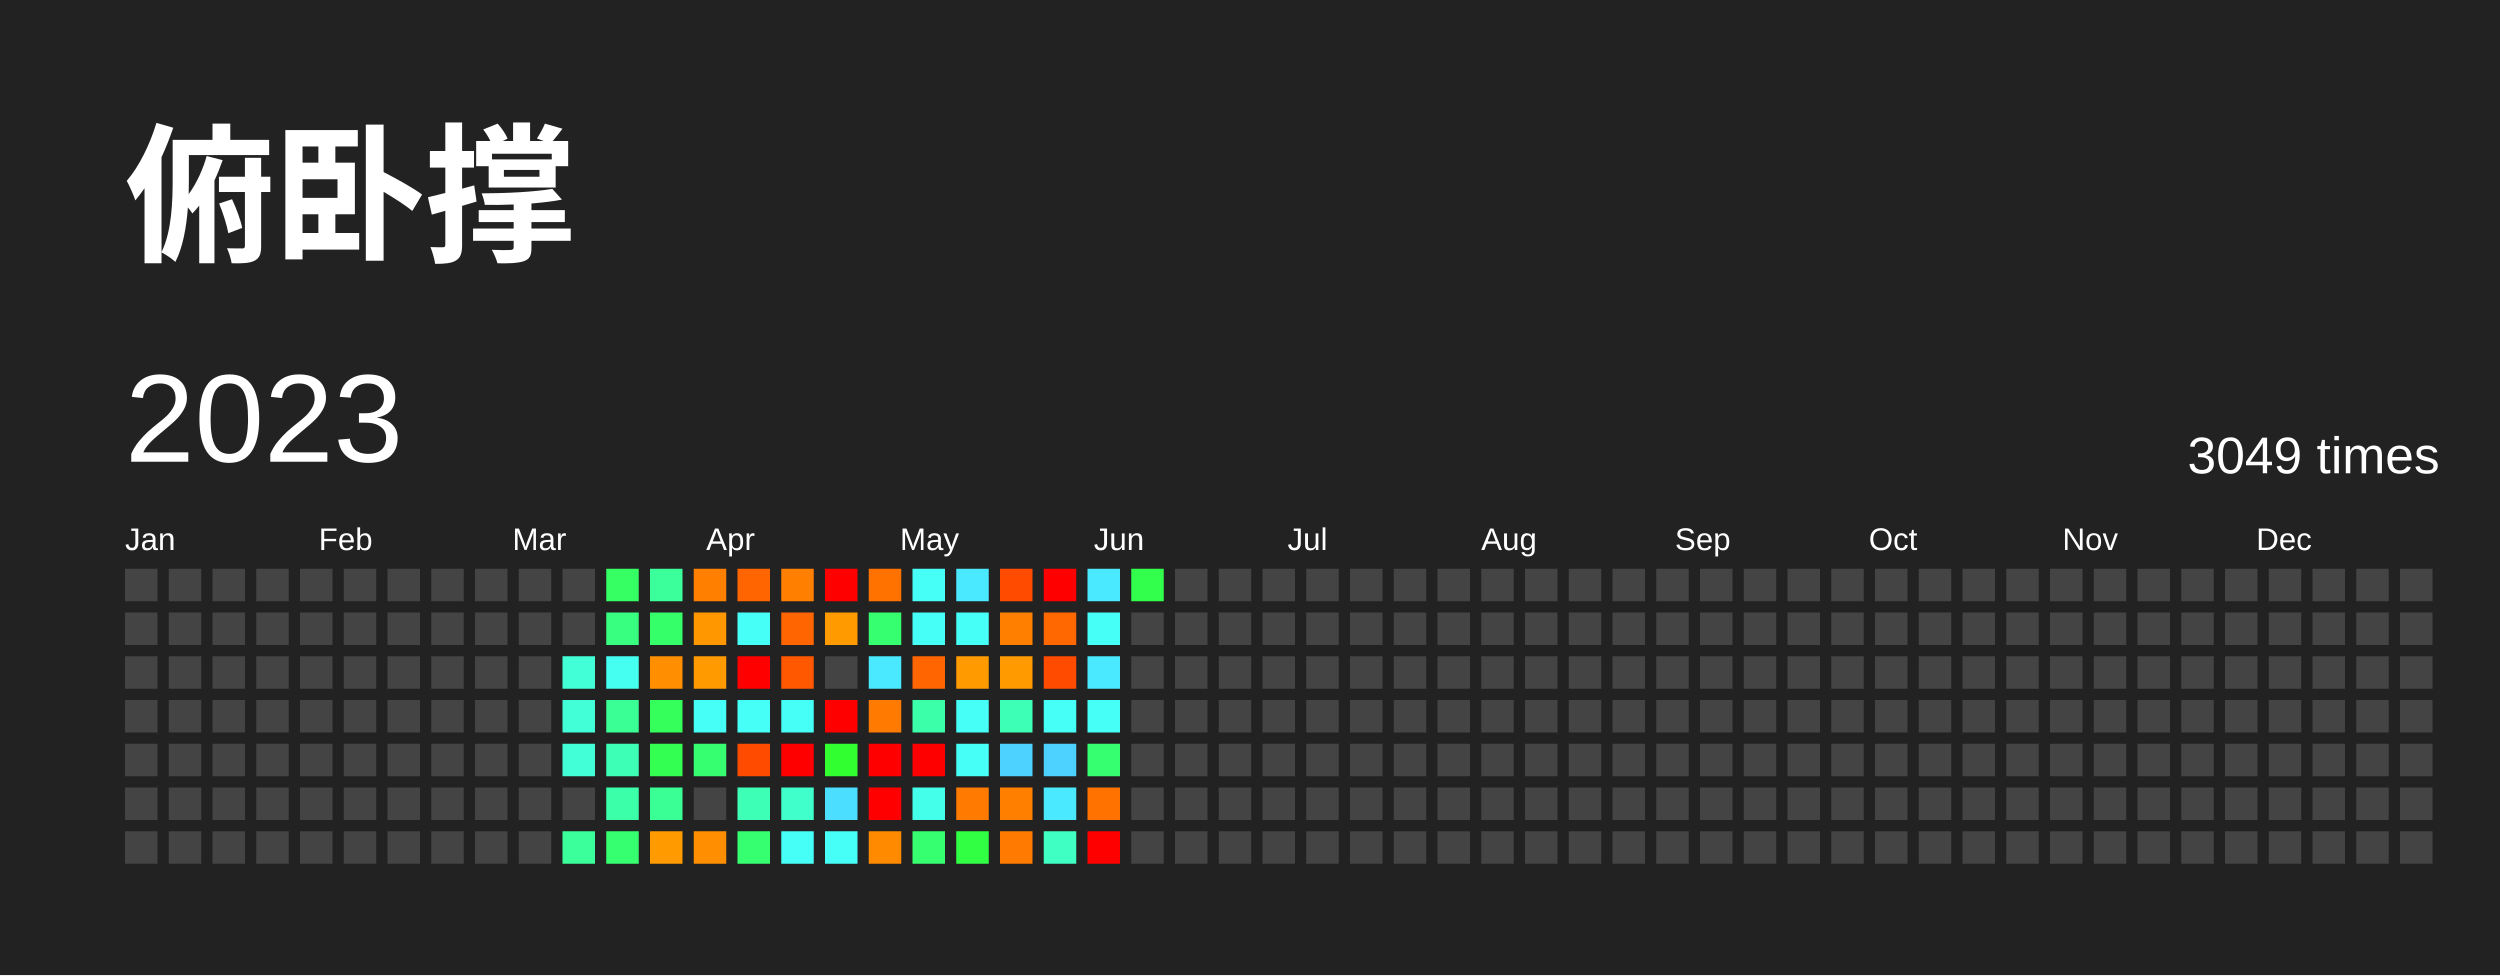
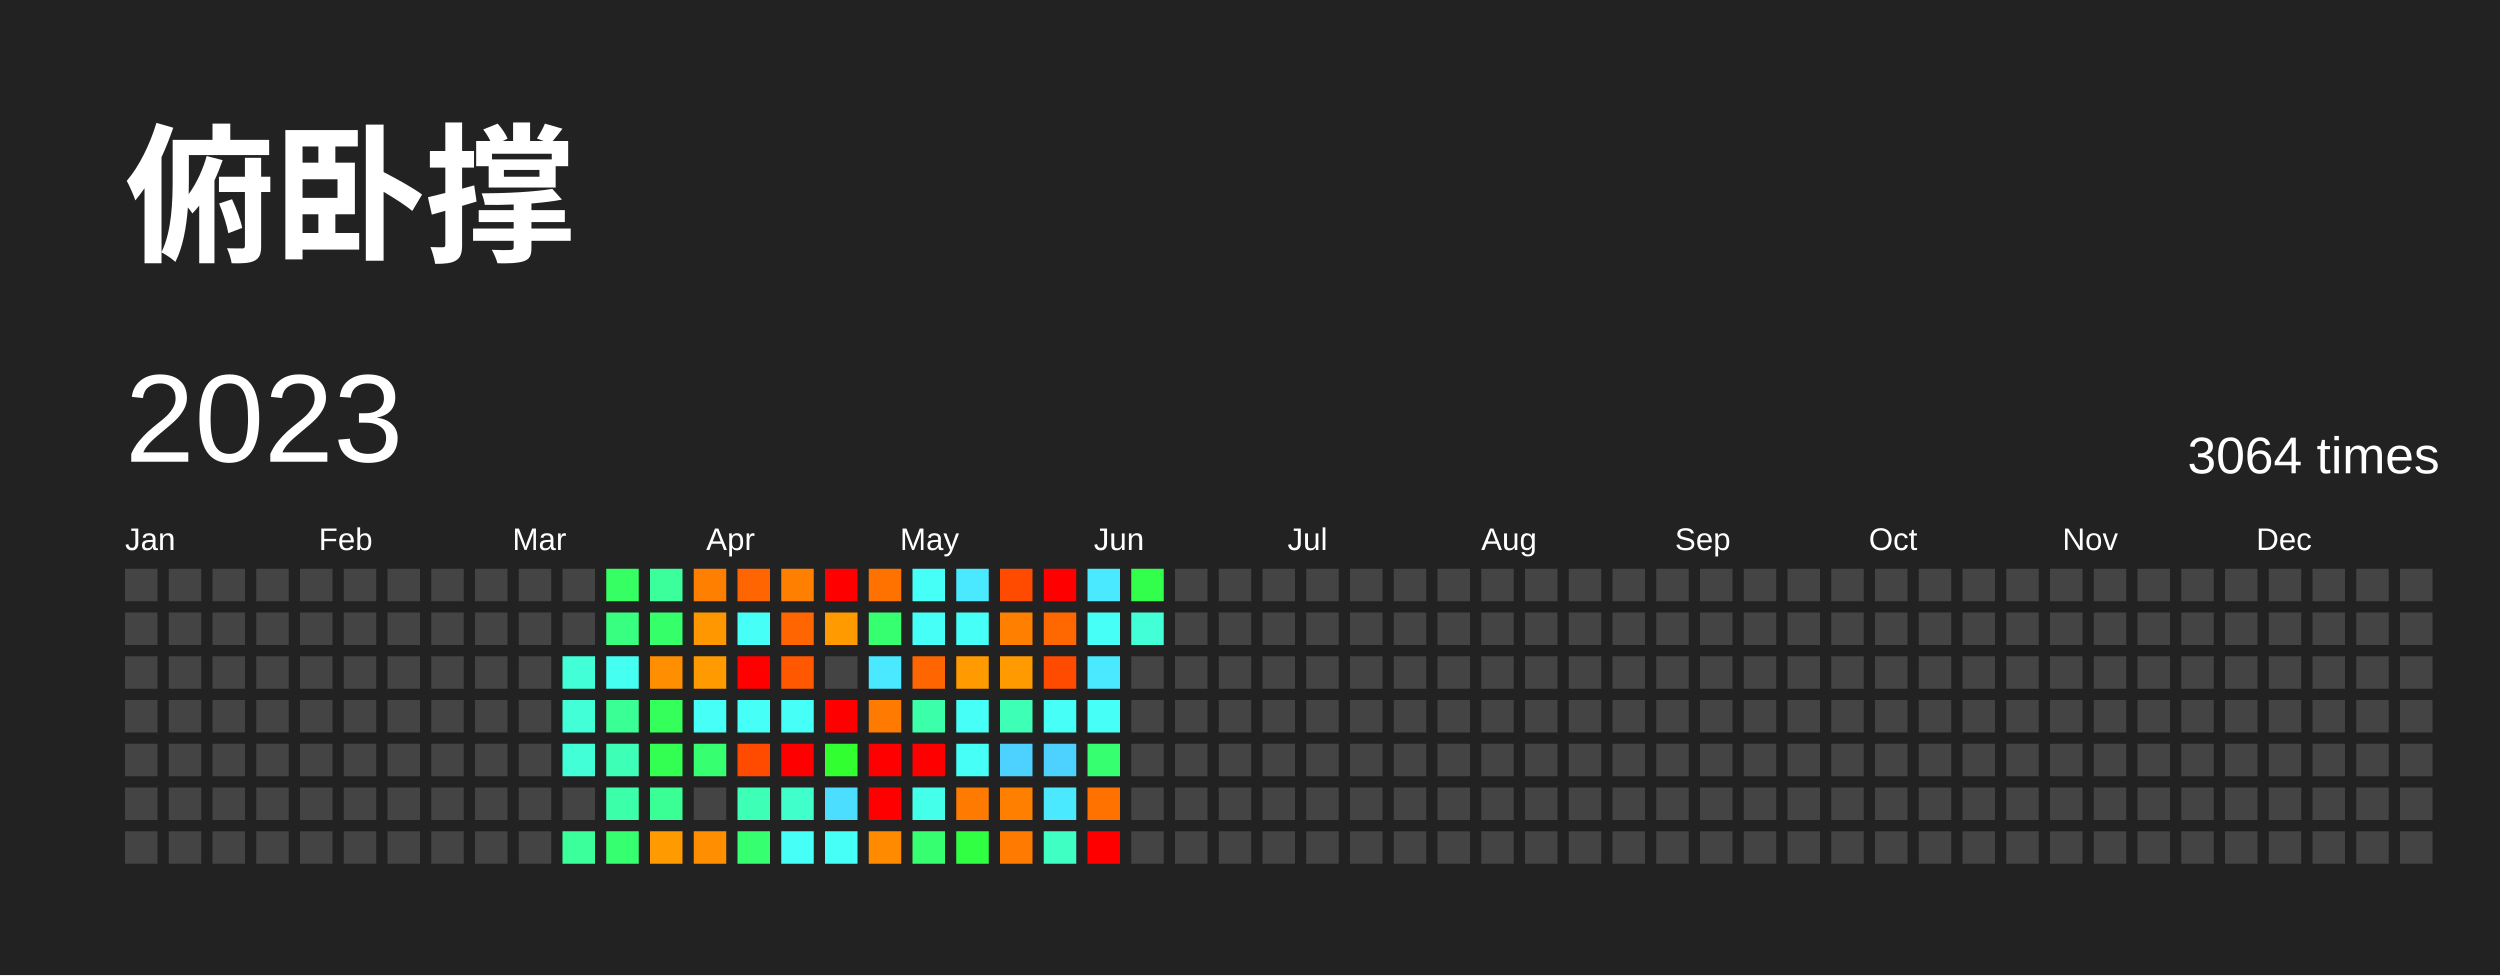
<svg xmlns="http://www.w3.org/2000/svg" baseProfile="full" height="78mm" version="1.1" viewBox="0,0,200,78" width="200mm">
  <defs />
  <rect fill="#222222" height="78" width="200" x="0" y="0" />
  <text fill="#FFFFFF" style="font-size:12px; font-family:Arial; font-weight:bold;" x="10" y="20">俯卧撑</text>
  <text dominant-baseline="hanging" fill="#FFFFFF" style="font-size:10.0px; font-family:Arial;" x="10" y="30">2023</text>
-   <text dominant-baseline="hanging" fill="#FFFFFF" style="font-size:4.125px; font-family:Arial;" x="175" y="35">3049 times</text>
+   <text dominant-baseline="hanging" fill="#FFFFFF" style="font-size:4.125px; font-family:Arial;" x="175" y="35">3064 times</text>
  <text fill="#FFFFFF" style="font-size:2.5px; font-family:Arial" x="10.0" y="44">Jan</text>
  <text fill="#FFFFFF" style="font-size:2.5px; font-family:Arial" x="25.5" y="44">Feb</text>
  <text fill="#FFFFFF" style="font-size:2.5px; font-family:Arial" x="41.0" y="44">Mar</text>
  <text fill="#FFFFFF" style="font-size:2.5px; font-family:Arial" x="56.5" y="44">Apr</text>
  <text fill="#FFFFFF" style="font-size:2.5px; font-family:Arial" x="72.0" y="44">May</text>
  <text fill="#FFFFFF" style="font-size:2.5px; font-family:Arial" x="87.5" y="44">Jun</text>
  <text fill="#FFFFFF" style="font-size:2.5px; font-family:Arial" x="103.0" y="44">Jul</text>
  <text fill="#FFFFFF" style="font-size:2.5px; font-family:Arial" x="118.5" y="44">Aug</text>
  <text fill="#FFFFFF" style="font-size:2.5px; font-family:Arial" x="134.0" y="44">Sep</text>
  <text fill="#FFFFFF" style="font-size:2.5px; font-family:Arial" x="149.5" y="44">Oct</text>
  <text fill="#FFFFFF" style="font-size:2.5px; font-family:Arial" x="165.0" y="44">Nov</text>
  <text fill="#FFFFFF" style="font-size:2.5px; font-family:Arial" x="180.5" y="44">Dec</text>
  <rect fill="#444444" height="2.6" width="2.6" x="10.0" y="45.5" />
  <rect fill="#444444" height="2.6" width="2.6" x="10.0" y="49.0" />
  <rect fill="#444444" height="2.6" width="2.6" x="10.0" y="52.5" />
  <rect fill="#444444" height="2.6" width="2.6" x="10.0" y="56.0" />
  <rect fill="#444444" height="2.6" width="2.6" x="10.0" y="59.5" />
  <rect fill="#444444" height="2.6" width="2.6" x="10.0" y="63.0" />
  <rect fill="#444444" height="2.6" width="2.6" x="10.0" y="66.5" />
  <rect fill="#444444" height="2.6" width="2.6" x="13.5" y="45.5" />
  <rect fill="#444444" height="2.6" width="2.6" x="13.5" y="49.0" />
  <rect fill="#444444" height="2.6" width="2.6" x="13.5" y="52.5" />
  <rect fill="#444444" height="2.6" width="2.6" x="13.5" y="56.0" />
  <rect fill="#444444" height="2.6" width="2.6" x="13.5" y="59.5" />
  <rect fill="#444444" height="2.6" width="2.6" x="13.5" y="63.0" />
  <rect fill="#444444" height="2.6" width="2.6" x="13.5" y="66.5" />
  <rect fill="#444444" height="2.6" width="2.6" x="17.0" y="45.5" />
  <rect fill="#444444" height="2.6" width="2.6" x="17.0" y="49.0" />
  <rect fill="#444444" height="2.6" width="2.6" x="17.0" y="52.5" />
  <rect fill="#444444" height="2.6" width="2.6" x="17.0" y="56.0" />
  <rect fill="#444444" height="2.6" width="2.6" x="17.0" y="59.5" />
  <rect fill="#444444" height="2.6" width="2.6" x="17.0" y="63.0" />
  <rect fill="#444444" height="2.6" width="2.6" x="17.0" y="66.5" />
  <rect fill="#444444" height="2.6" width="2.6" x="20.5" y="45.5" />
  <rect fill="#444444" height="2.6" width="2.6" x="20.5" y="49.0" />
  <rect fill="#444444" height="2.6" width="2.6" x="20.5" y="52.5" />
  <rect fill="#444444" height="2.6" width="2.6" x="20.5" y="56.0" />
  <rect fill="#444444" height="2.6" width="2.6" x="20.5" y="59.5" />
  <rect fill="#444444" height="2.6" width="2.6" x="20.5" y="63.0" />
  <rect fill="#444444" height="2.6" width="2.6" x="20.5" y="66.5" />
  <rect fill="#444444" height="2.6" width="2.6" x="24.0" y="45.5" />
  <rect fill="#444444" height="2.6" width="2.6" x="24.0" y="49.0" />
  <rect fill="#444444" height="2.6" width="2.6" x="24.0" y="52.5" />
  <rect fill="#444444" height="2.6" width="2.6" x="24.0" y="56.0" />
  <rect fill="#444444" height="2.6" width="2.6" x="24.0" y="59.5" />
  <rect fill="#444444" height="2.6" width="2.6" x="24.0" y="63.0" />
  <rect fill="#444444" height="2.6" width="2.6" x="24.0" y="66.5" />
  <rect fill="#444444" height="2.6" width="2.6" x="27.5" y="45.5" />
  <rect fill="#444444" height="2.6" width="2.6" x="27.5" y="49.0" />
  <rect fill="#444444" height="2.6" width="2.6" x="27.5" y="52.5" />
  <rect fill="#444444" height="2.6" width="2.6" x="27.5" y="56.0" />
  <rect fill="#444444" height="2.6" width="2.6" x="27.5" y="59.5" />
  <rect fill="#444444" height="2.6" width="2.6" x="27.5" y="63.0" />
  <rect fill="#444444" height="2.6" width="2.6" x="27.5" y="66.5" />
  <rect fill="#444444" height="2.6" width="2.6" x="31.0" y="45.5" />
  <rect fill="#444444" height="2.6" width="2.6" x="31.0" y="49.0" />
  <rect fill="#444444" height="2.6" width="2.6" x="31.0" y="52.5" />
  <rect fill="#444444" height="2.6" width="2.6" x="31.0" y="56.0" />
  <rect fill="#444444" height="2.6" width="2.6" x="31.0" y="59.5" />
  <rect fill="#444444" height="2.6" width="2.6" x="31.0" y="63.0" />
  <rect fill="#444444" height="2.6" width="2.6" x="31.0" y="66.5" />
  <rect fill="#444444" height="2.6" width="2.6" x="34.5" y="45.5" />
  <rect fill="#444444" height="2.6" width="2.6" x="34.5" y="49.0" />
  <rect fill="#444444" height="2.6" width="2.6" x="34.5" y="52.5" />
  <rect fill="#444444" height="2.6" width="2.6" x="34.5" y="56.0" />
  <rect fill="#444444" height="2.6" width="2.6" x="34.5" y="59.5" />
  <rect fill="#444444" height="2.6" width="2.6" x="34.5" y="63.0" />
  <rect fill="#444444" height="2.6" width="2.6" x="34.5" y="66.5" />
  <rect fill="#444444" height="2.6" width="2.6" x="38.0" y="45.5" />
  <rect fill="#444444" height="2.6" width="2.6" x="38.0" y="49.0" />
  <rect fill="#444444" height="2.6" width="2.6" x="38.0" y="52.5" />
  <rect fill="#444444" height="2.6" width="2.6" x="38.0" y="56.0" />
  <rect fill="#444444" height="2.6" width="2.6" x="38.0" y="59.5" />
  <rect fill="#444444" height="2.6" width="2.6" x="38.0" y="63.0" />
  <rect fill="#444444" height="2.6" width="2.6" x="38.0" y="66.5" />
  <rect fill="#444444" height="2.6" width="2.6" x="41.5" y="45.5" />
  <rect fill="#444444" height="2.6" width="2.6" x="41.5" y="49.0" />
  <rect fill="#444444" height="2.6" width="2.6" x="41.5" y="52.5" />
  <rect fill="#444444" height="2.6" width="2.6" x="41.5" y="56.0" />
  <rect fill="#444444" height="2.6" width="2.6" x="41.5" y="59.5" />
  <rect fill="#444444" height="2.6" width="2.6" x="41.5" y="63.0" />
  <rect fill="#444444" height="2.6" width="2.6" x="41.5" y="66.5" />
  <rect fill="#444444" height="2.6" width="2.6" x="45.0" y="45.5" />
  <rect fill="#444444" height="2.6" width="2.6" x="45.0" y="49.0" />
  <rect fill="#42ffd7" height="2.6" width="2.6" x="45.0" y="52.5" />
  <rect fill="#42ffd7" height="2.6" width="2.6" x="45.0" y="56.0" />
  <rect fill="#42ffd7" height="2.6" width="2.6" x="45.0" y="59.5" />
  <rect fill="#444444" height="2.6" width="2.6" x="45.0" y="63.0" />
  <rect fill="#3bff9b" height="2.6" width="2.6" x="45.0" y="66.5" />
  <rect fill="#35ff62" height="2.6" width="2.6" x="48.5" y="45.5" />
  <rect fill="#38ff7f" height="2.6" width="2.6" x="48.5" y="49.0" />
  <rect fill="#45fff0" height="2.6" width="2.6" x="48.5" y="52.5" />
  <rect fill="#3aff94" height="2.6" width="2.6" x="48.5" y="56.0" />
  <rect fill="#3effb6" height="2.6" width="2.6" x="48.5" y="59.5" />
  <rect fill="#3cffa9" height="2.6" width="2.6" x="48.5" y="63.0" />
  <rect fill="#36ff70" height="2.6" width="2.6" x="48.5" y="66.5" />
  <rect fill="#3bff9b" height="2.6" width="2.6" x="52.0" y="45.5" />
  <rect fill="#35ff69" height="2.6" width="2.6" x="52.0" y="49.0" />
  <rect fill="#ff8f00" height="2.6" width="2.6" x="52.0" y="52.5" />
  <rect fill="#34ff5b" height="2.6" width="2.6" x="52.0" y="56.0" />
  <rect fill="#33ff53" height="2.6" width="2.6" x="52.0" y="59.5" />
  <rect fill="#3aff94" height="2.6" width="2.6" x="52.0" y="63.0" />
  <rect fill="#ff9a00" height="2.6" width="2.6" x="52.0" y="66.5" />
  <rect fill="#ff7f00" height="2.6" width="2.6" x="55.5" y="45.5" />
  <rect fill="#ff9700" height="2.6" width="2.6" x="55.5" y="49.0" />
  <rect fill="#ff9a00" height="2.6" width="2.6" x="55.5" y="52.5" />
  <rect fill="#46fff7" height="2.6" width="2.6" x="55.5" y="56.0" />
  <rect fill="#36ff70" height="2.6" width="2.6" x="55.5" y="59.5" />
  <rect fill="#444444" height="2.6" width="2.6" x="55.5" y="63.0" />
  <rect fill="#ff8f00" height="2.6" width="2.6" x="55.5" y="66.5" />
  <rect fill="#ff6500" height="2.6" width="2.6" x="59.0" y="45.5" />
  <rect fill="#46fff7" height="2.6" width="2.6" x="59.0" y="49.0" />
  <rect fill="red" height="2.6" width="2.6" x="59.0" y="52.5" />
  <rect fill="#46fff7" height="2.6" width="2.6" x="59.0" y="56.0" />
  <rect fill="#ff4b00" height="2.6" width="2.6" x="59.0" y="59.5" />
  <rect fill="#3effb6" height="2.6" width="2.6" x="59.0" y="63.0" />
  <rect fill="#36ff70" height="2.6" width="2.6" x="59.0" y="66.5" />
  <rect fill="#ff7f00" height="2.6" width="2.6" x="62.5" y="45.5" />
  <rect fill="#ff6500" height="2.6" width="2.6" x="62.5" y="49.0" />
  <rect fill="#ff5800" height="2.6" width="2.6" x="62.5" y="52.5" />
  <rect fill="#46fff7" height="2.6" width="2.6" x="62.5" y="56.0" />
  <rect fill="red" height="2.6" width="2.6" x="62.5" y="59.5" />
  <rect fill="#40ffca" height="2.6" width="2.6" x="62.5" y="63.0" />
  <rect fill="#46fff7" height="2.6" width="2.6" x="62.5" y="66.5" />
  <rect fill="red" height="2.6" width="2.6" x="66.0" y="45.5" />
  <rect fill="#ff9a00" height="2.6" width="2.6" x="66.0" y="49.0" />
  <rect fill="#444444" height="2.6" width="2.6" x="66.0" y="52.5" />
  <rect fill="red" height="2.6" width="2.6" x="66.0" y="56.0" />
  <rect fill="#31ff2f" height="2.6" width="2.6" x="66.0" y="59.5" />
  <rect fill="#4bdeff" height="2.6" width="2.6" x="66.0" y="63.0" />
  <rect fill="#46fff7" height="2.6" width="2.6" x="66.0" y="66.5" />
  <rect fill="#ff7200" height="2.6" width="2.6" x="69.5" y="45.5" />
  <rect fill="#36ff70" height="2.6" width="2.6" x="69.5" y="49.0" />
  <rect fill="#4ae9ff" height="2.6" width="2.6" x="69.5" y="52.5" />
  <rect fill="#ff7a00" height="2.6" width="2.6" x="69.5" y="56.0" />
  <rect fill="red" height="2.6" width="2.6" x="69.5" y="59.5" />
  <rect fill="red" height="2.6" width="2.6" x="69.5" y="63.0" />
  <rect fill="#ff8a00" height="2.6" width="2.6" x="69.5" y="66.5" />
  <rect fill="#46fff7" height="2.6" width="2.6" x="73.0" y="45.5" />
  <rect fill="#46fff7" height="2.6" width="2.6" x="73.0" y="49.0" />
  <rect fill="#ff6500" height="2.6" width="2.6" x="73.0" y="52.5" />
  <rect fill="#3cffa9" height="2.6" width="2.6" x="73.0" y="56.0" />
  <rect fill="red" height="2.6" width="2.6" x="73.0" y="59.5" />
  <rect fill="#44ffea" height="2.6" width="2.6" x="73.0" y="63.0" />
  <rect fill="#36ff70" height="2.6" width="2.6" x="73.0" y="66.5" />
  <rect fill="#4ae9ff" height="2.6" width="2.6" x="76.5" y="45.5" />
  <rect fill="#46fff7" height="2.6" width="2.6" x="76.5" y="49.0" />
  <rect fill="#ff9a00" height="2.6" width="2.6" x="76.5" y="52.5" />
  <rect fill="#46fff7" height="2.6" width="2.6" x="76.5" y="56.0" />
  <rect fill="#46fff7" height="2.6" width="2.6" x="76.5" y="59.5" />
  <rect fill="#ff7a00" height="2.6" width="2.6" x="76.5" y="63.0" />
  <rect fill="#31ff44" height="2.6" width="2.6" x="76.5" y="66.5" />
  <rect fill="#ff4b00" height="2.6" width="2.6" x="80.0" y="45.5" />
  <rect fill="#ff7f00" height="2.6" width="2.6" x="80.0" y="49.0" />
  <rect fill="#ff9a00" height="2.6" width="2.6" x="80.0" y="52.5" />
  <rect fill="#3effb6" height="2.6" width="2.6" x="80.0" y="56.0" />
  <rect fill="#4dd2ff" height="2.6" width="2.6" x="80.0" y="59.5" />
  <rect fill="#ff7f00" height="2.6" width="2.6" x="80.0" y="63.0" />
  <rect fill="#ff7a00" height="2.6" width="2.6" x="80.0" y="66.5" />
  <rect fill="red" height="2.6" width="2.6" x="83.5" y="45.5" />
  <rect fill="#ff6800" height="2.6" width="2.6" x="83.5" y="49.0" />
  <rect fill="#ff4b00" height="2.6" width="2.6" x="83.5" y="52.5" />
  <rect fill="#46fff7" height="2.6" width="2.6" x="83.5" y="56.0" />
  <rect fill="#4dd2ff" height="2.6" width="2.6" x="83.5" y="59.5" />
  <rect fill="#4ae9ff" height="2.6" width="2.6" x="83.5" y="63.0" />
  <rect fill="#40ffc3" height="2.6" width="2.6" x="83.5" y="66.5" />
  <rect fill="#4ae9ff" height="2.6" width="2.6" x="87.0" y="45.5" />
  <rect fill="#46fff7" height="2.6" width="2.6" x="87.0" y="49.0" />
  <rect fill="#4ae9ff" height="2.6" width="2.6" x="87.0" y="52.5" />
  <rect fill="#46fff7" height="2.6" width="2.6" x="87.0" y="56.0" />
  <rect fill="#36ff70" height="2.6" width="2.6" x="87.0" y="59.5" />
  <rect fill="#ff7200" height="2.6" width="2.6" x="87.0" y="63.0" />
  <rect fill="red" height="2.6" width="2.6" x="87.0" y="66.5" />
  <rect fill="#32ff4c" height="2.6" width="2.6" x="90.5" y="45.5" />
-   <rect fill="#444444" height="2.6" width="2.6" x="90.5" y="49.0" />
+   <rect fill="#42ffd7" height="2.6" width="2.6" x="90.5" y="49.0" />
  <rect fill="#444444" height="2.6" width="2.6" x="90.5" y="52.5" />
  <rect fill="#444444" height="2.6" width="2.6" x="90.5" y="56.0" />
  <rect fill="#444444" height="2.6" width="2.6" x="90.5" y="59.5" />
  <rect fill="#444444" height="2.6" width="2.6" x="90.5" y="63.0" />
  <rect fill="#444444" height="2.6" width="2.6" x="90.5" y="66.5" />
  <rect fill="#444444" height="2.6" width="2.6" x="94.0" y="45.5" />
  <rect fill="#444444" height="2.6" width="2.6" x="94.0" y="49.0" />
  <rect fill="#444444" height="2.6" width="2.6" x="94.0" y="52.5" />
  <rect fill="#444444" height="2.6" width="2.6" x="94.0" y="56.0" />
  <rect fill="#444444" height="2.6" width="2.6" x="94.0" y="59.5" />
  <rect fill="#444444" height="2.6" width="2.6" x="94.0" y="63.0" />
  <rect fill="#444444" height="2.6" width="2.6" x="94.0" y="66.5" />
  <rect fill="#444444" height="2.6" width="2.6" x="97.5" y="45.5" />
  <rect fill="#444444" height="2.6" width="2.6" x="97.5" y="49.0" />
  <rect fill="#444444" height="2.6" width="2.6" x="97.5" y="52.5" />
  <rect fill="#444444" height="2.6" width="2.6" x="97.5" y="56.0" />
  <rect fill="#444444" height="2.6" width="2.6" x="97.5" y="59.5" />
  <rect fill="#444444" height="2.6" width="2.6" x="97.5" y="63.0" />
  <rect fill="#444444" height="2.6" width="2.6" x="97.5" y="66.5" />
  <rect fill="#444444" height="2.6" width="2.6" x="101.0" y="45.5" />
  <rect fill="#444444" height="2.6" width="2.6" x="101.0" y="49.0" />
  <rect fill="#444444" height="2.6" width="2.6" x="101.0" y="52.5" />
  <rect fill="#444444" height="2.6" width="2.6" x="101.0" y="56.0" />
  <rect fill="#444444" height="2.6" width="2.6" x="101.0" y="59.5" />
  <rect fill="#444444" height="2.6" width="2.6" x="101.0" y="63.0" />
  <rect fill="#444444" height="2.6" width="2.6" x="101.0" y="66.5" />
  <rect fill="#444444" height="2.6" width="2.6" x="104.5" y="45.5" />
  <rect fill="#444444" height="2.6" width="2.6" x="104.5" y="49.0" />
  <rect fill="#444444" height="2.6" width="2.6" x="104.5" y="52.5" />
  <rect fill="#444444" height="2.6" width="2.6" x="104.5" y="56.0" />
  <rect fill="#444444" height="2.6" width="2.6" x="104.5" y="59.5" />
  <rect fill="#444444" height="2.6" width="2.6" x="104.5" y="63.0" />
  <rect fill="#444444" height="2.6" width="2.6" x="104.5" y="66.5" />
  <rect fill="#444444" height="2.6" width="2.6" x="108.0" y="45.5" />
  <rect fill="#444444" height="2.6" width="2.6" x="108.0" y="49.0" />
  <rect fill="#444444" height="2.6" width="2.6" x="108.0" y="52.5" />
  <rect fill="#444444" height="2.6" width="2.6" x="108.0" y="56.0" />
  <rect fill="#444444" height="2.6" width="2.6" x="108.0" y="59.5" />
  <rect fill="#444444" height="2.6" width="2.6" x="108.0" y="63.0" />
  <rect fill="#444444" height="2.6" width="2.6" x="108.0" y="66.5" />
  <rect fill="#444444" height="2.6" width="2.6" x="111.5" y="45.5" />
  <rect fill="#444444" height="2.6" width="2.6" x="111.5" y="49.0" />
  <rect fill="#444444" height="2.6" width="2.6" x="111.5" y="52.5" />
  <rect fill="#444444" height="2.6" width="2.6" x="111.5" y="56.0" />
  <rect fill="#444444" height="2.6" width="2.6" x="111.5" y="59.5" />
  <rect fill="#444444" height="2.6" width="2.6" x="111.5" y="63.0" />
  <rect fill="#444444" height="2.6" width="2.6" x="111.5" y="66.5" />
  <rect fill="#444444" height="2.6" width="2.6" x="115.0" y="45.5" />
  <rect fill="#444444" height="2.6" width="2.6" x="115.0" y="49.0" />
  <rect fill="#444444" height="2.6" width="2.6" x="115.0" y="52.5" />
  <rect fill="#444444" height="2.6" width="2.6" x="115.0" y="56.0" />
  <rect fill="#444444" height="2.6" width="2.6" x="115.0" y="59.5" />
  <rect fill="#444444" height="2.6" width="2.6" x="115.0" y="63.0" />
  <rect fill="#444444" height="2.6" width="2.6" x="115.0" y="66.5" />
  <rect fill="#444444" height="2.6" width="2.6" x="118.5" y="45.5" />
  <rect fill="#444444" height="2.6" width="2.6" x="118.5" y="49.0" />
  <rect fill="#444444" height="2.6" width="2.6" x="118.5" y="52.5" />
  <rect fill="#444444" height="2.6" width="2.6" x="118.5" y="56.0" />
  <rect fill="#444444" height="2.6" width="2.6" x="118.5" y="59.5" />
  <rect fill="#444444" height="2.6" width="2.6" x="118.5" y="63.0" />
  <rect fill="#444444" height="2.6" width="2.6" x="118.5" y="66.5" />
  <rect fill="#444444" height="2.6" width="2.6" x="122.0" y="45.5" />
  <rect fill="#444444" height="2.6" width="2.6" x="122.0" y="49.0" />
  <rect fill="#444444" height="2.6" width="2.6" x="122.0" y="52.5" />
  <rect fill="#444444" height="2.6" width="2.6" x="122.0" y="56.0" />
  <rect fill="#444444" height="2.6" width="2.6" x="122.0" y="59.5" />
  <rect fill="#444444" height="2.6" width="2.6" x="122.0" y="63.0" />
  <rect fill="#444444" height="2.6" width="2.6" x="122.0" y="66.5" />
  <rect fill="#444444" height="2.6" width="2.6" x="125.5" y="45.5" />
  <rect fill="#444444" height="2.6" width="2.6" x="125.5" y="49.0" />
  <rect fill="#444444" height="2.6" width="2.6" x="125.5" y="52.5" />
  <rect fill="#444444" height="2.6" width="2.6" x="125.5" y="56.0" />
  <rect fill="#444444" height="2.6" width="2.6" x="125.5" y="59.5" />
  <rect fill="#444444" height="2.6" width="2.6" x="125.5" y="63.0" />
  <rect fill="#444444" height="2.6" width="2.6" x="125.5" y="66.5" />
  <rect fill="#444444" height="2.6" width="2.6" x="129.0" y="45.5" />
  <rect fill="#444444" height="2.6" width="2.6" x="129.0" y="49.0" />
  <rect fill="#444444" height="2.6" width="2.6" x="129.0" y="52.5" />
  <rect fill="#444444" height="2.6" width="2.6" x="129.0" y="56.0" />
  <rect fill="#444444" height="2.6" width="2.6" x="129.0" y="59.5" />
  <rect fill="#444444" height="2.6" width="2.6" x="129.0" y="63.0" />
  <rect fill="#444444" height="2.6" width="2.6" x="129.0" y="66.5" />
  <rect fill="#444444" height="2.6" width="2.6" x="132.5" y="45.5" />
  <rect fill="#444444" height="2.6" width="2.6" x="132.5" y="49.0" />
  <rect fill="#444444" height="2.6" width="2.6" x="132.5" y="52.5" />
  <rect fill="#444444" height="2.6" width="2.6" x="132.5" y="56.0" />
  <rect fill="#444444" height="2.6" width="2.6" x="132.5" y="59.5" />
  <rect fill="#444444" height="2.6" width="2.6" x="132.5" y="63.0" />
  <rect fill="#444444" height="2.6" width="2.6" x="132.5" y="66.5" />
  <rect fill="#444444" height="2.6" width="2.6" x="136.0" y="45.5" />
  <rect fill="#444444" height="2.6" width="2.6" x="136.0" y="49.0" />
  <rect fill="#444444" height="2.6" width="2.6" x="136.0" y="52.5" />
  <rect fill="#444444" height="2.6" width="2.6" x="136.0" y="56.0" />
  <rect fill="#444444" height="2.6" width="2.6" x="136.0" y="59.5" />
  <rect fill="#444444" height="2.6" width="2.6" x="136.0" y="63.0" />
  <rect fill="#444444" height="2.6" width="2.6" x="136.0" y="66.5" />
  <rect fill="#444444" height="2.6" width="2.6" x="139.5" y="45.5" />
  <rect fill="#444444" height="2.6" width="2.6" x="139.5" y="49.0" />
  <rect fill="#444444" height="2.6" width="2.6" x="139.5" y="52.5" />
  <rect fill="#444444" height="2.6" width="2.6" x="139.5" y="56.0" />
  <rect fill="#444444" height="2.6" width="2.6" x="139.5" y="59.5" />
  <rect fill="#444444" height="2.6" width="2.6" x="139.5" y="63.0" />
  <rect fill="#444444" height="2.6" width="2.6" x="139.5" y="66.5" />
  <rect fill="#444444" height="2.6" width="2.6" x="143.0" y="45.5" />
  <rect fill="#444444" height="2.6" width="2.6" x="143.0" y="49.0" />
  <rect fill="#444444" height="2.6" width="2.6" x="143.0" y="52.5" />
  <rect fill="#444444" height="2.6" width="2.6" x="143.0" y="56.0" />
  <rect fill="#444444" height="2.6" width="2.6" x="143.0" y="59.5" />
  <rect fill="#444444" height="2.6" width="2.6" x="143.0" y="63.0" />
  <rect fill="#444444" height="2.6" width="2.6" x="143.0" y="66.5" />
  <rect fill="#444444" height="2.6" width="2.6" x="146.5" y="45.5" />
  <rect fill="#444444" height="2.6" width="2.6" x="146.5" y="49.0" />
  <rect fill="#444444" height="2.6" width="2.6" x="146.5" y="52.5" />
  <rect fill="#444444" height="2.6" width="2.6" x="146.5" y="56.0" />
  <rect fill="#444444" height="2.6" width="2.6" x="146.5" y="59.5" />
  <rect fill="#444444" height="2.6" width="2.6" x="146.5" y="63.0" />
  <rect fill="#444444" height="2.6" width="2.6" x="146.5" y="66.5" />
  <rect fill="#444444" height="2.6" width="2.6" x="150.0" y="45.5" />
  <rect fill="#444444" height="2.6" width="2.6" x="150.0" y="49.0" />
  <rect fill="#444444" height="2.6" width="2.6" x="150.0" y="52.5" />
  <rect fill="#444444" height="2.6" width="2.6" x="150.0" y="56.0" />
  <rect fill="#444444" height="2.6" width="2.6" x="150.0" y="59.5" />
  <rect fill="#444444" height="2.6" width="2.6" x="150.0" y="63.0" />
  <rect fill="#444444" height="2.6" width="2.6" x="150.0" y="66.5" />
  <rect fill="#444444" height="2.6" width="2.6" x="153.5" y="45.5" />
  <rect fill="#444444" height="2.6" width="2.6" x="153.5" y="49.0" />
  <rect fill="#444444" height="2.6" width="2.6" x="153.5" y="52.5" />
  <rect fill="#444444" height="2.6" width="2.6" x="153.5" y="56.0" />
  <rect fill="#444444" height="2.6" width="2.6" x="153.5" y="59.5" />
  <rect fill="#444444" height="2.6" width="2.6" x="153.5" y="63.0" />
  <rect fill="#444444" height="2.6" width="2.6" x="153.5" y="66.5" />
  <rect fill="#444444" height="2.6" width="2.6" x="157.0" y="45.5" />
  <rect fill="#444444" height="2.6" width="2.6" x="157.0" y="49.0" />
  <rect fill="#444444" height="2.6" width="2.6" x="157.0" y="52.5" />
  <rect fill="#444444" height="2.6" width="2.6" x="157.0" y="56.0" />
  <rect fill="#444444" height="2.6" width="2.6" x="157.0" y="59.5" />
  <rect fill="#444444" height="2.6" width="2.6" x="157.0" y="63.0" />
  <rect fill="#444444" height="2.6" width="2.6" x="157.0" y="66.5" />
  <rect fill="#444444" height="2.6" width="2.6" x="160.5" y="45.5" />
  <rect fill="#444444" height="2.6" width="2.6" x="160.5" y="49.0" />
  <rect fill="#444444" height="2.6" width="2.6" x="160.5" y="52.5" />
  <rect fill="#444444" height="2.6" width="2.6" x="160.5" y="56.0" />
  <rect fill="#444444" height="2.6" width="2.6" x="160.5" y="59.5" />
  <rect fill="#444444" height="2.6" width="2.6" x="160.5" y="63.0" />
  <rect fill="#444444" height="2.6" width="2.6" x="160.5" y="66.5" />
  <rect fill="#444444" height="2.6" width="2.6" x="164.0" y="45.5" />
  <rect fill="#444444" height="2.6" width="2.6" x="164.0" y="49.0" />
  <rect fill="#444444" height="2.6" width="2.6" x="164.0" y="52.5" />
  <rect fill="#444444" height="2.6" width="2.6" x="164.0" y="56.0" />
  <rect fill="#444444" height="2.6" width="2.6" x="164.0" y="59.5" />
  <rect fill="#444444" height="2.6" width="2.6" x="164.0" y="63.0" />
  <rect fill="#444444" height="2.6" width="2.6" x="164.0" y="66.5" />
  <rect fill="#444444" height="2.6" width="2.6" x="167.5" y="45.5" />
  <rect fill="#444444" height="2.6" width="2.6" x="167.5" y="49.0" />
  <rect fill="#444444" height="2.6" width="2.6" x="167.5" y="52.5" />
  <rect fill="#444444" height="2.6" width="2.6" x="167.5" y="56.0" />
  <rect fill="#444444" height="2.6" width="2.6" x="167.5" y="59.5" />
  <rect fill="#444444" height="2.6" width="2.6" x="167.5" y="63.0" />
  <rect fill="#444444" height="2.6" width="2.6" x="167.5" y="66.5" />
  <rect fill="#444444" height="2.6" width="2.6" x="171.0" y="45.5" />
  <rect fill="#444444" height="2.6" width="2.6" x="171.0" y="49.0" />
  <rect fill="#444444" height="2.6" width="2.6" x="171.0" y="52.5" />
  <rect fill="#444444" height="2.6" width="2.6" x="171.0" y="56.0" />
  <rect fill="#444444" height="2.6" width="2.6" x="171.0" y="59.5" />
  <rect fill="#444444" height="2.6" width="2.6" x="171.0" y="63.0" />
  <rect fill="#444444" height="2.6" width="2.6" x="171.0" y="66.5" />
  <rect fill="#444444" height="2.6" width="2.6" x="174.5" y="45.5" />
  <rect fill="#444444" height="2.6" width="2.6" x="174.5" y="49.0" />
  <rect fill="#444444" height="2.6" width="2.6" x="174.5" y="52.5" />
  <rect fill="#444444" height="2.6" width="2.6" x="174.5" y="56.0" />
  <rect fill="#444444" height="2.6" width="2.6" x="174.5" y="59.5" />
  <rect fill="#444444" height="2.6" width="2.6" x="174.5" y="63.0" />
  <rect fill="#444444" height="2.6" width="2.6" x="174.5" y="66.5" />
  <rect fill="#444444" height="2.6" width="2.6" x="178.0" y="45.5" />
  <rect fill="#444444" height="2.6" width="2.6" x="178.0" y="49.0" />
  <rect fill="#444444" height="2.6" width="2.6" x="178.0" y="52.5" />
  <rect fill="#444444" height="2.6" width="2.6" x="178.0" y="56.0" />
  <rect fill="#444444" height="2.6" width="2.6" x="178.0" y="59.5" />
  <rect fill="#444444" height="2.6" width="2.6" x="178.0" y="63.0" />
  <rect fill="#444444" height="2.6" width="2.6" x="178.0" y="66.5" />
  <rect fill="#444444" height="2.6" width="2.6" x="181.5" y="45.5" />
  <rect fill="#444444" height="2.6" width="2.6" x="181.5" y="49.0" />
  <rect fill="#444444" height="2.6" width="2.6" x="181.5" y="52.5" />
  <rect fill="#444444" height="2.6" width="2.6" x="181.5" y="56.0" />
  <rect fill="#444444" height="2.6" width="2.6" x="181.5" y="59.5" />
  <rect fill="#444444" height="2.6" width="2.6" x="181.5" y="63.0" />
  <rect fill="#444444" height="2.6" width="2.6" x="181.5" y="66.5" />
  <rect fill="#444444" height="2.6" width="2.6" x="185.0" y="45.5" />
  <rect fill="#444444" height="2.6" width="2.6" x="185.0" y="49.0" />
  <rect fill="#444444" height="2.6" width="2.6" x="185.0" y="52.5" />
  <rect fill="#444444" height="2.6" width="2.6" x="185.0" y="56.0" />
  <rect fill="#444444" height="2.6" width="2.6" x="185.0" y="59.5" />
  <rect fill="#444444" height="2.6" width="2.6" x="185.0" y="63.0" />
  <rect fill="#444444" height="2.6" width="2.6" x="185.0" y="66.5" />
  <rect fill="#444444" height="2.6" width="2.6" x="188.5" y="45.5" />
  <rect fill="#444444" height="2.6" width="2.6" x="188.5" y="49.0" />
  <rect fill="#444444" height="2.6" width="2.6" x="188.5" y="52.5" />
  <rect fill="#444444" height="2.6" width="2.6" x="188.5" y="56.0" />
  <rect fill="#444444" height="2.6" width="2.6" x="188.5" y="59.5" />
  <rect fill="#444444" height="2.6" width="2.6" x="188.5" y="63.0" />
  <rect fill="#444444" height="2.6" width="2.6" x="188.5" y="66.5" />
  <rect fill="#444444" height="2.6" width="2.6" x="192.0" y="45.5" />
  <rect fill="#444444" height="2.6" width="2.6" x="192.0" y="49.0" />
  <rect fill="#444444" height="2.6" width="2.6" x="192.0" y="52.5" />
  <rect fill="#444444" height="2.6" width="2.6" x="192.0" y="56.0" />
  <rect fill="#444444" height="2.6" width="2.6" x="192.0" y="59.5" />
  <rect fill="#444444" height="2.6" width="2.6" x="192.0" y="63.0" />
  <rect fill="#444444" height="2.6" width="2.6" x="192.0" y="66.5" />
</svg>
